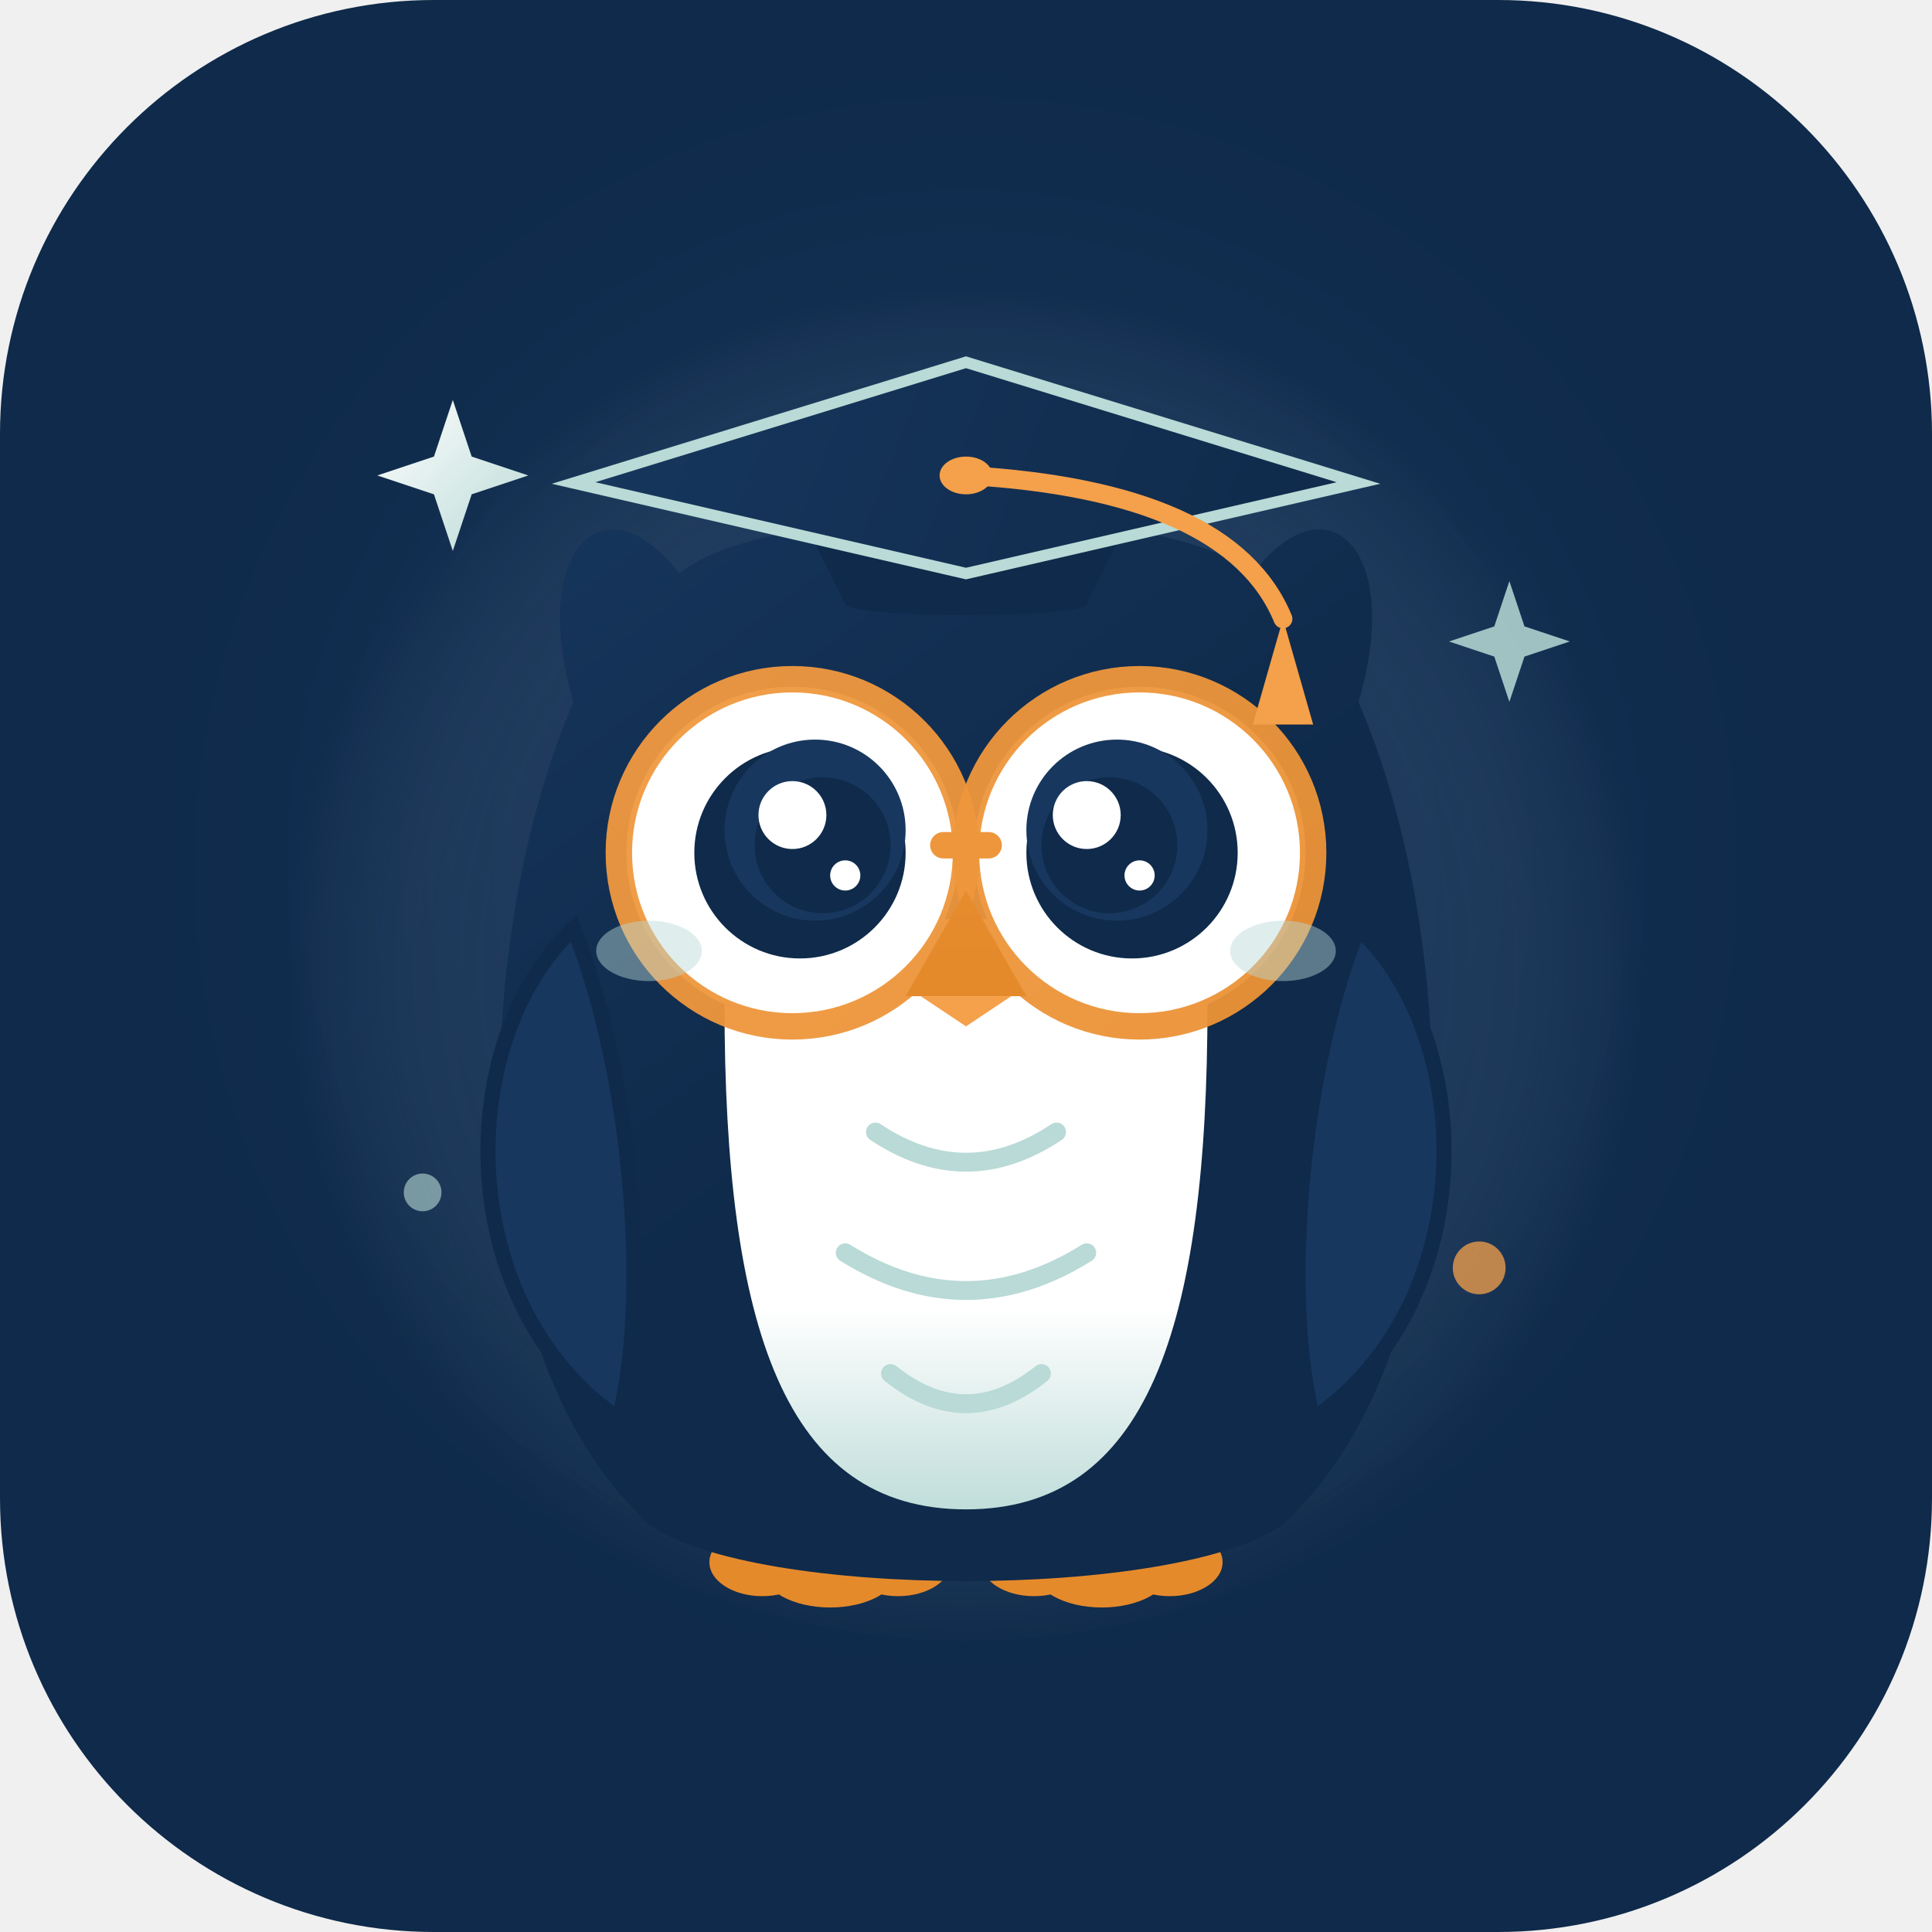
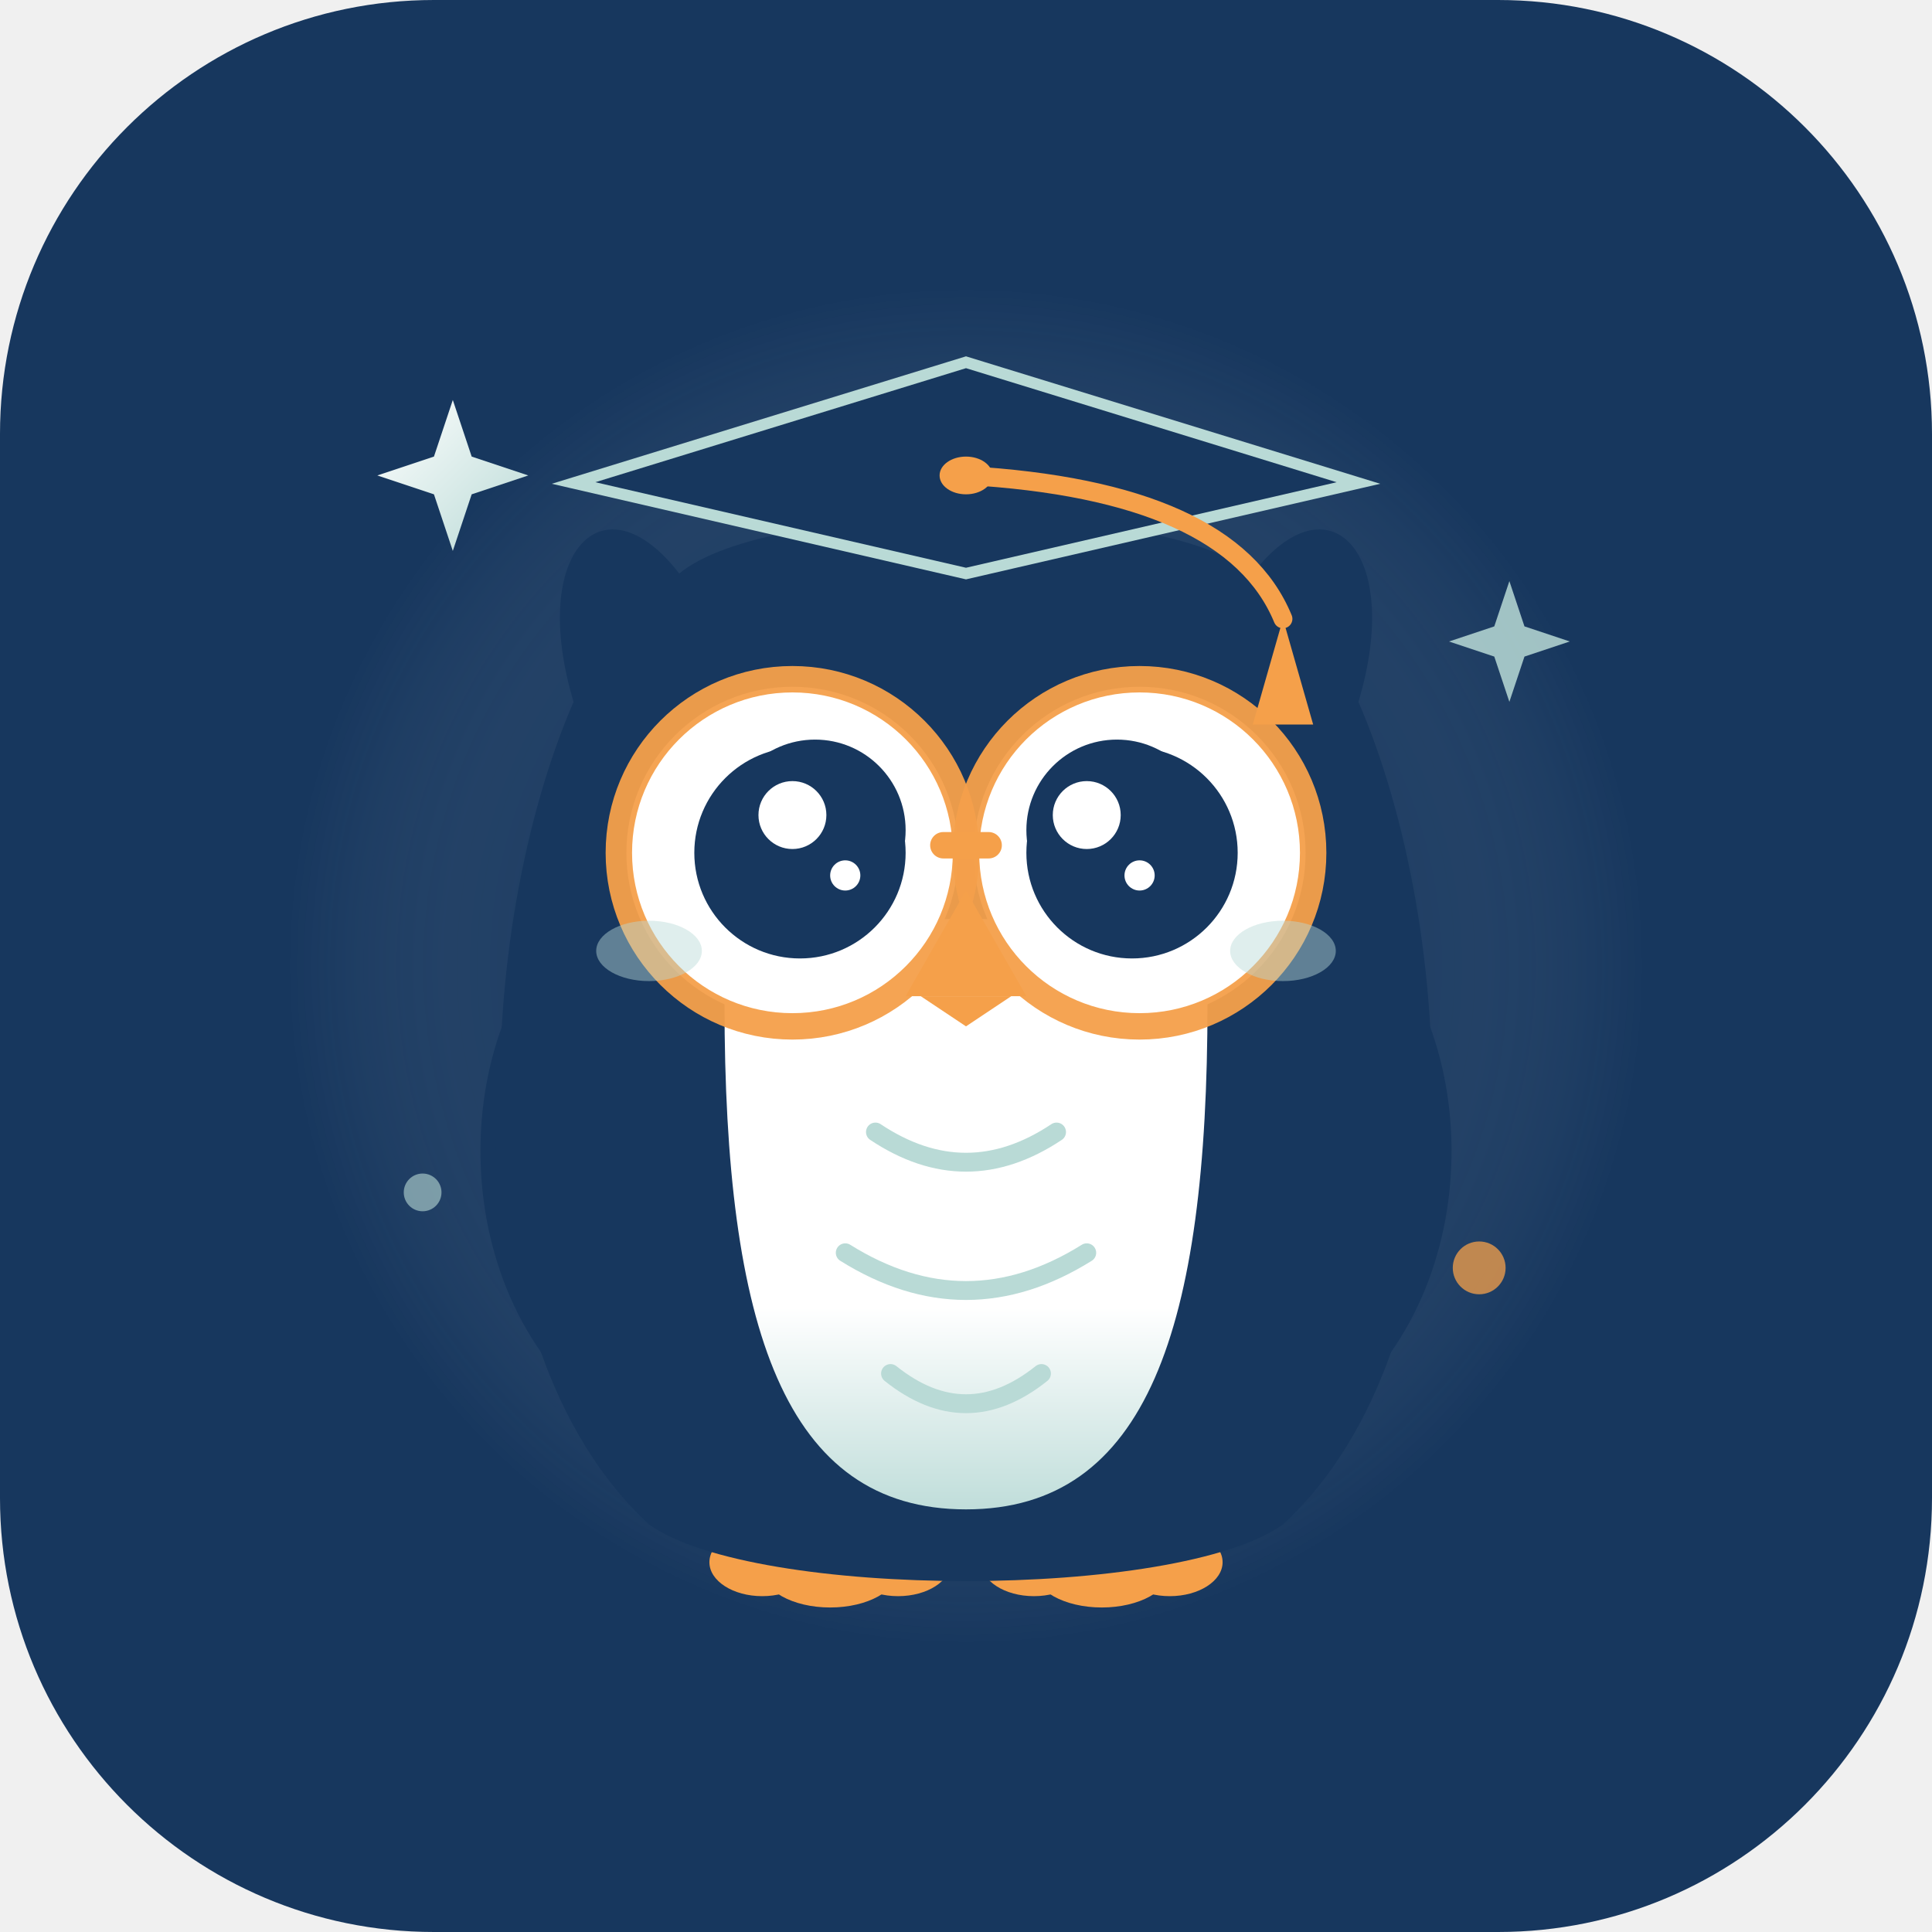
<svg xmlns="http://www.w3.org/2000/svg" width="512" height="512" viewBox="0 0 512 512" fill="none">
  <rect width="512" height="512" rx="115" fill="url(#iconBgGrad)" />
  <g transform="translate(56, 56) scale(2)">
    <defs>
      <linearGradient id="owlBodyGrad" x1="40" y1="20" x2="160" y2="180" gradientUnits="userSpaceOnUse">
        <stop offset="0%" stop-color="#17375E" />
-         <stop offset="55%" stop-color="#0F2A4A" />
-         <stop offset="100%" stop-color="#0F2A4A" />
+         <stop offset="55%" stop-color="#17375E" />
+         <stop offset="100%" stop-color="#17375E" />
      </linearGradient>
      <linearGradient id="owlBellyGrad" x1="100" y1="90" x2="100" y2="175" gradientUnits="userSpaceOnUse">
        <stop offset="0%" stop-color="#FFFFFF" />
        <stop offset="65%" stop-color="#FFFFFF" />
        <stop offset="100%" stop-color="#B9DAD6" />
      </linearGradient>
      <linearGradient id="owlCoralGrad" x1="0" y1="0" x2="200" y2="200" gradientUnits="userSpaceOnUse">
        <stop offset="0%" stop-color="#F5A04A" />
-         <stop offset="100%" stop-color="#E58A2B" />
+         <stop offset="100%" stop-color="#F5A04A" />
      </linearGradient>
      <linearGradient id="owlGoldGrad" x1="0" y1="0" x2="0" y2="100" gradientUnits="userSpaceOnUse">
        <stop offset="0%" stop-color="#F5A04A" />
-         <stop offset="100%" stop-color="#E58A2B" />
+         <stop offset="100%" stop-color="#F5A04A" />
      </linearGradient>
      <linearGradient id="capGrad" x1="50" y1="10" x2="150" y2="50" gradientUnits="userSpaceOnUse">
        <stop offset="0%" stop-color="#17375E" />
-         <stop offset="100%" stop-color="#0F2A4A" />
+         <stop offset="100%" stop-color="#17375E" />
      </linearGradient>
      <linearGradient id="sparkleGrad" x1="0" y1="0" x2="1" y2="1">
        <stop offset="0%" stop-color="#FFFFFF" />
        <stop offset="100%" stop-color="#B9DAD6" />
      </linearGradient>
      <radialGradient id="iconBgGrad" cx="50%" cy="45%" r="65%">
        <stop offset="0%" stop-color="#17375E" />
-         <stop offset="65%" stop-color="#0F2A4A" />
-         <stop offset="100%" stop-color="#0F2A4A" />
+         <stop offset="65%" stop-color="#17375E" />
+         <stop offset="100%" stop-color="#17375E" />
      </radialGradient>
      <radialGradient id="ambientAura" cx="100" cy="100" r="90" gradientUnits="userSpaceOnUse">
        <stop offset="0%" stop-color="#B9DAD6" stop-opacity="0.35" />
        <stop offset="50%" stop-color="#17375E" stop-opacity="0.2" />
        <stop offset="100%" stop-color="#FFFFFF" stop-opacity="0" />
      </radialGradient>
    </defs>
    <circle cx="100" cy="100" r="90" fill="url(#ambientAura)" />
    <path d="M32 45L34.5 37.5L42 35L34.5 32.5L32 25L29.5 32.5L22 35L29.5 37.5L32 45Z" fill="url(#sparkleGrad)" />
    <path d="M172 65L174 59L180 57L174 55L172 49L170 55L164 57L170 59L172 65Z" fill="#B9DAD6" opacity="0.85" />
    <circle cx="168" cy="140" r="3.5" fill="#F5A04A" opacity="0.75" />
    <circle cx="28" cy="130" r="2.5" fill="#B9DAD6" opacity="0.6" />
    <g id="feet">
      <ellipse cx="82" cy="180" rx="9" ry="5" fill="url(#owlGoldGrad)" />
      <ellipse cx="73" cy="179" rx="7" ry="4.5" fill="url(#owlGoldGrad)" />
      <ellipse cx="91" cy="179" rx="7" ry="4.5" fill="url(#owlGoldGrad)" />
      <ellipse cx="118" cy="180" rx="9" ry="5" fill="url(#owlGoldGrad)" />
      <ellipse cx="109" cy="179" rx="7" ry="4.5" fill="url(#owlGoldGrad)" />
      <ellipse cx="127" cy="179" rx="7" ry="4.5" fill="url(#owlGoldGrad)" />
    </g>
    <path d="M48 65        C42 45, 52 35, 62 48        C74 38, 126 38, 138 48        C148 35, 158 45, 152 65        C165 95, 168 150, 142 174        C128 184, 72 184, 58 174        C32 150, 35 95, 48 65 Z" fill="url(#owlBodyGrad)" />
-     <path d="M48 95 C32 110, 32 145, 54 160 C58 145, 56 115, 48 95 Z" fill="#17375E" stroke="#0F2A4A" stroke-width="2" />
-     <path d="M152 95 C168 110, 168 145, 146 160 C142 145, 144 115, 152 95 Z" fill="#17375E" stroke="#0F2A4A" stroke-width="2" />
+     <path d="M48 95 C32 110, 32 145, 54 160 C58 145, 56 115, 48 95 Z" fill="#17375E" stroke="#17375E" stroke-width="2" />
+     <path d="M152 95 C168 110, 168 145, 146 160 C142 145, 144 115, 152 95 Z" fill="#17375E" stroke="#17375E" stroke-width="2" />
    <path d="M68 105        C68 90, 132 90, 132 105        C132 148, 124 172, 100 172        C76 172, 68 148, 68 105 Z" fill="url(#owlBellyGrad)" />
    <path d="M88 122 Q100 130 112 122" stroke="#B9DAD6" stroke-width="2.5" stroke-linecap="round" fill="none" />
    <path d="M84 138 Q100 148 116 138" stroke="#B9DAD6" stroke-width="2.5" stroke-linecap="round" fill="none" />
    <path d="M90 154 Q100 162 110 154" stroke="#B9DAD6" stroke-width="2.5" stroke-linecap="round" fill="none" />
    <ellipse cx="77" cy="85" rx="22" ry="22" fill="#FFFFFF" />
    <ellipse cx="123" cy="85" rx="22" ry="22" fill="#FFFFFF" />
-     <ellipse cx="78" cy="85" rx="14" ry="14" fill="#0F2A4A" />
+     <ellipse cx="78" cy="85" rx="14" ry="14" fill="#17375E" />
    <ellipse cx="80" cy="82" rx="12" ry="12" fill="#17375E" />
-     <ellipse cx="81" cy="84" rx="9" ry="9" fill="#0F2A4A" />
+     <ellipse cx="81" cy="84" rx="9" ry="9" fill="#17375E" />
    <circle cx="77" cy="80" r="4.5" fill="#FFFFFF" />
    <circle cx="84" cy="88" r="2" fill="#FFFFFF" />
-     <ellipse cx="122" cy="85" rx="14" ry="14" fill="#0F2A4A" />
+     <ellipse cx="122" cy="85" rx="14" ry="14" fill="#17375E" />
    <ellipse cx="120" cy="82" rx="12" ry="12" fill="#17375E" />
-     <ellipse cx="119" cy="84" rx="9" ry="9" fill="#0F2A4A" />
+     <ellipse cx="119" cy="84" rx="9" ry="9" fill="#17375E" />
    <circle cx="116" cy="80" r="4.5" fill="#FFFFFF" />
    <circle cx="123" cy="88" r="2" fill="#FFFFFF" />
    <circle cx="77" cy="85" r="23" stroke="url(#owlCoralGrad)" stroke-width="3.5" fill="none" opacity="0.95" />
    <circle cx="123" cy="85" r="23" stroke="url(#owlCoralGrad)" stroke-width="3.5" fill="none" opacity="0.95" />
    <line x1="97" y1="84" x2="103" y2="84" stroke="url(#owlCoralGrad)" stroke-width="3.5" stroke-linecap="round" />
    <polygon points="100,90 92,104 108,104" fill="url(#owlGoldGrad)" />
    <polygon points="100,108 94,104 106,104" fill="#F5A04A" />
    <ellipse cx="58" cy="98" rx="7" ry="4" fill="#B9DAD6" opacity="0.45" />
    <ellipse cx="142" cy="98" rx="7" ry="4" fill="#B9DAD6" opacity="0.45" />
    <g id="gradCap">
-       <path d="M80 44 C80 37, 120 37, 120 44 L116 52 C116 54, 84 54, 84 52 Z" fill="#0F2A4A" />
+       <path d="M80 44 C80 37, 120 37, 120 44 L116 52 C116 54, 84 54, 84 52 Z" fill="#17375E" />
      <polygon points="100,20 152,36 100,48 48,36" fill="url(#capGrad)" stroke="#B9DAD6" stroke-width="1.5" />
      <ellipse cx="100" cy="35" rx="3.5" ry="2.5" fill="#F5A04A" />
      <path d="M100 35 Q135 37 142 54" stroke="#F5A04A" stroke-width="2.5" stroke-linecap="round" fill="none" />
      <polygon points="142,54 138,68 146,68" fill="#F5A04A" />
    </g>
  </g>
</svg>
